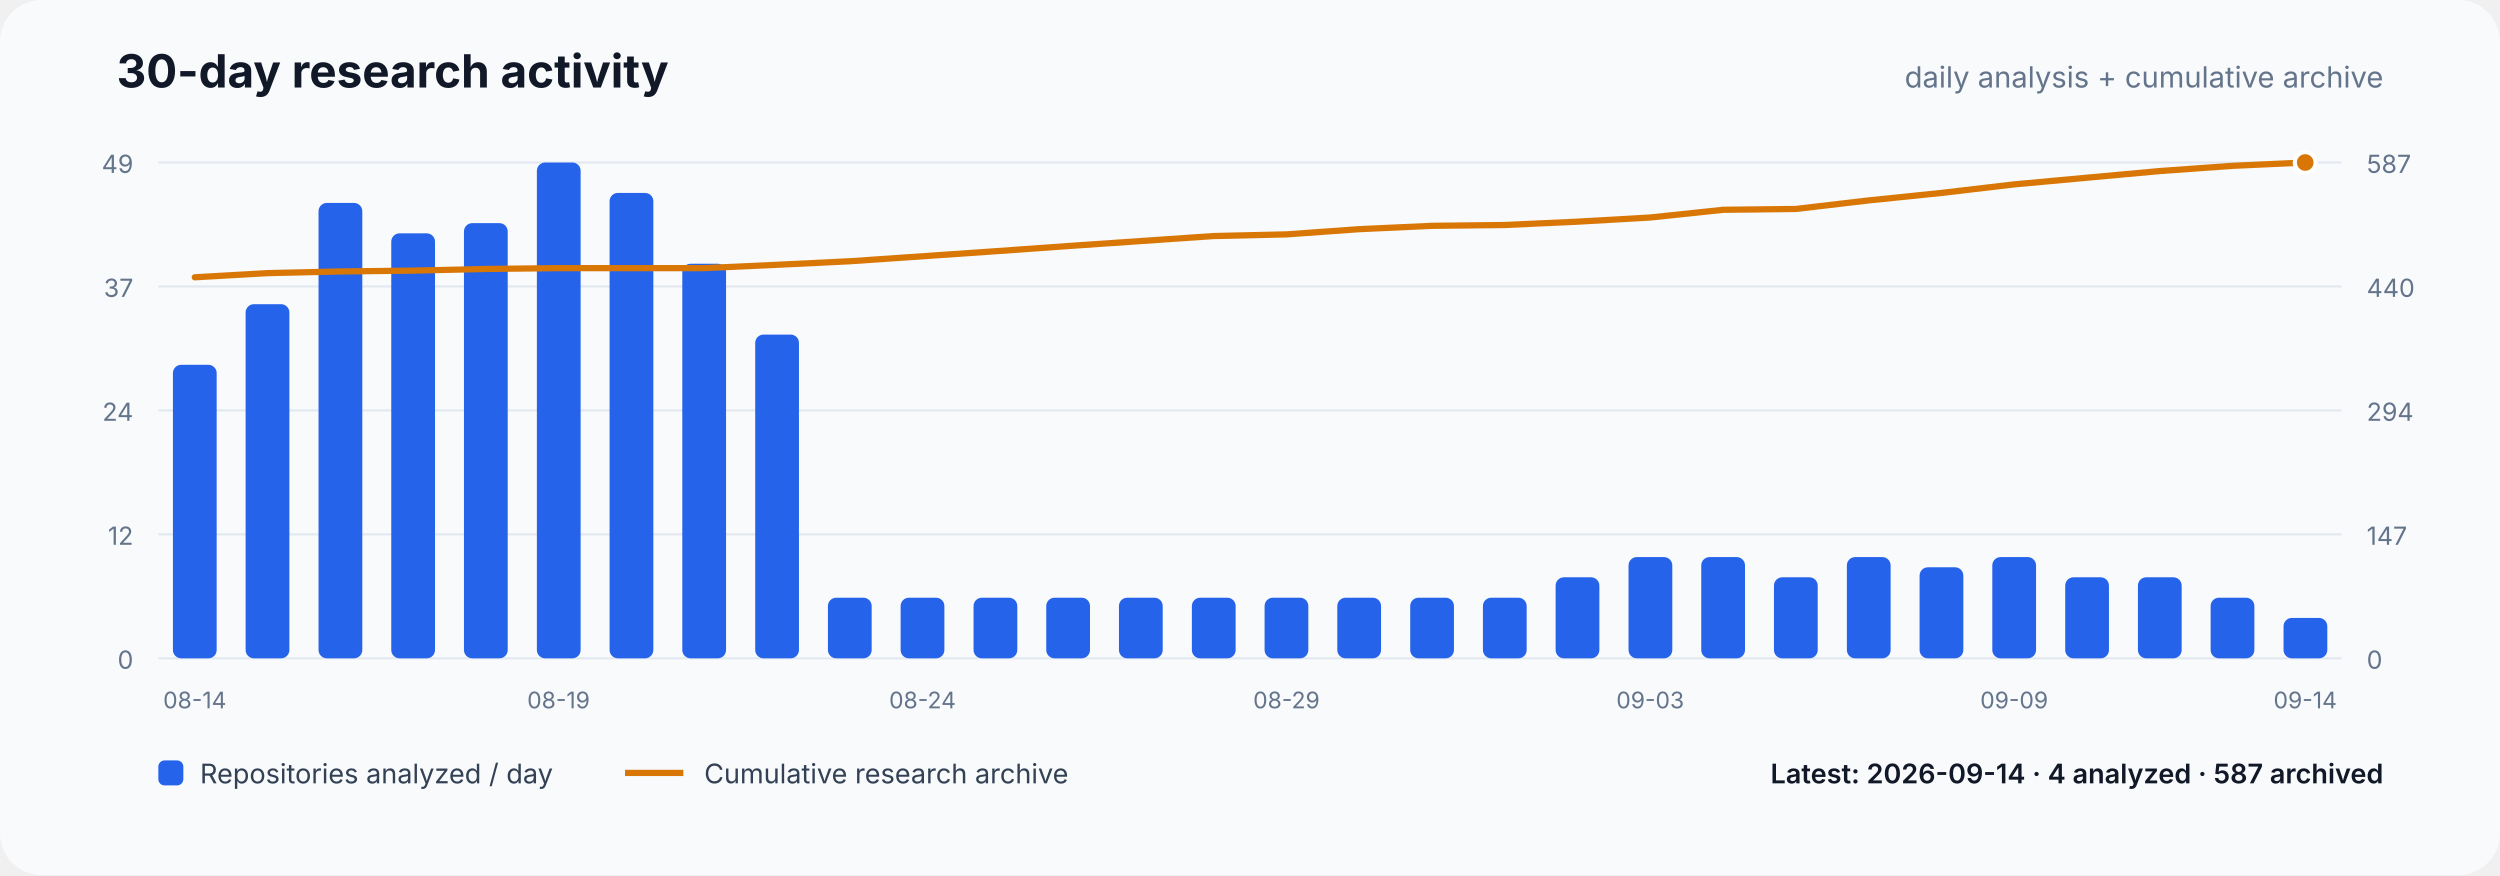
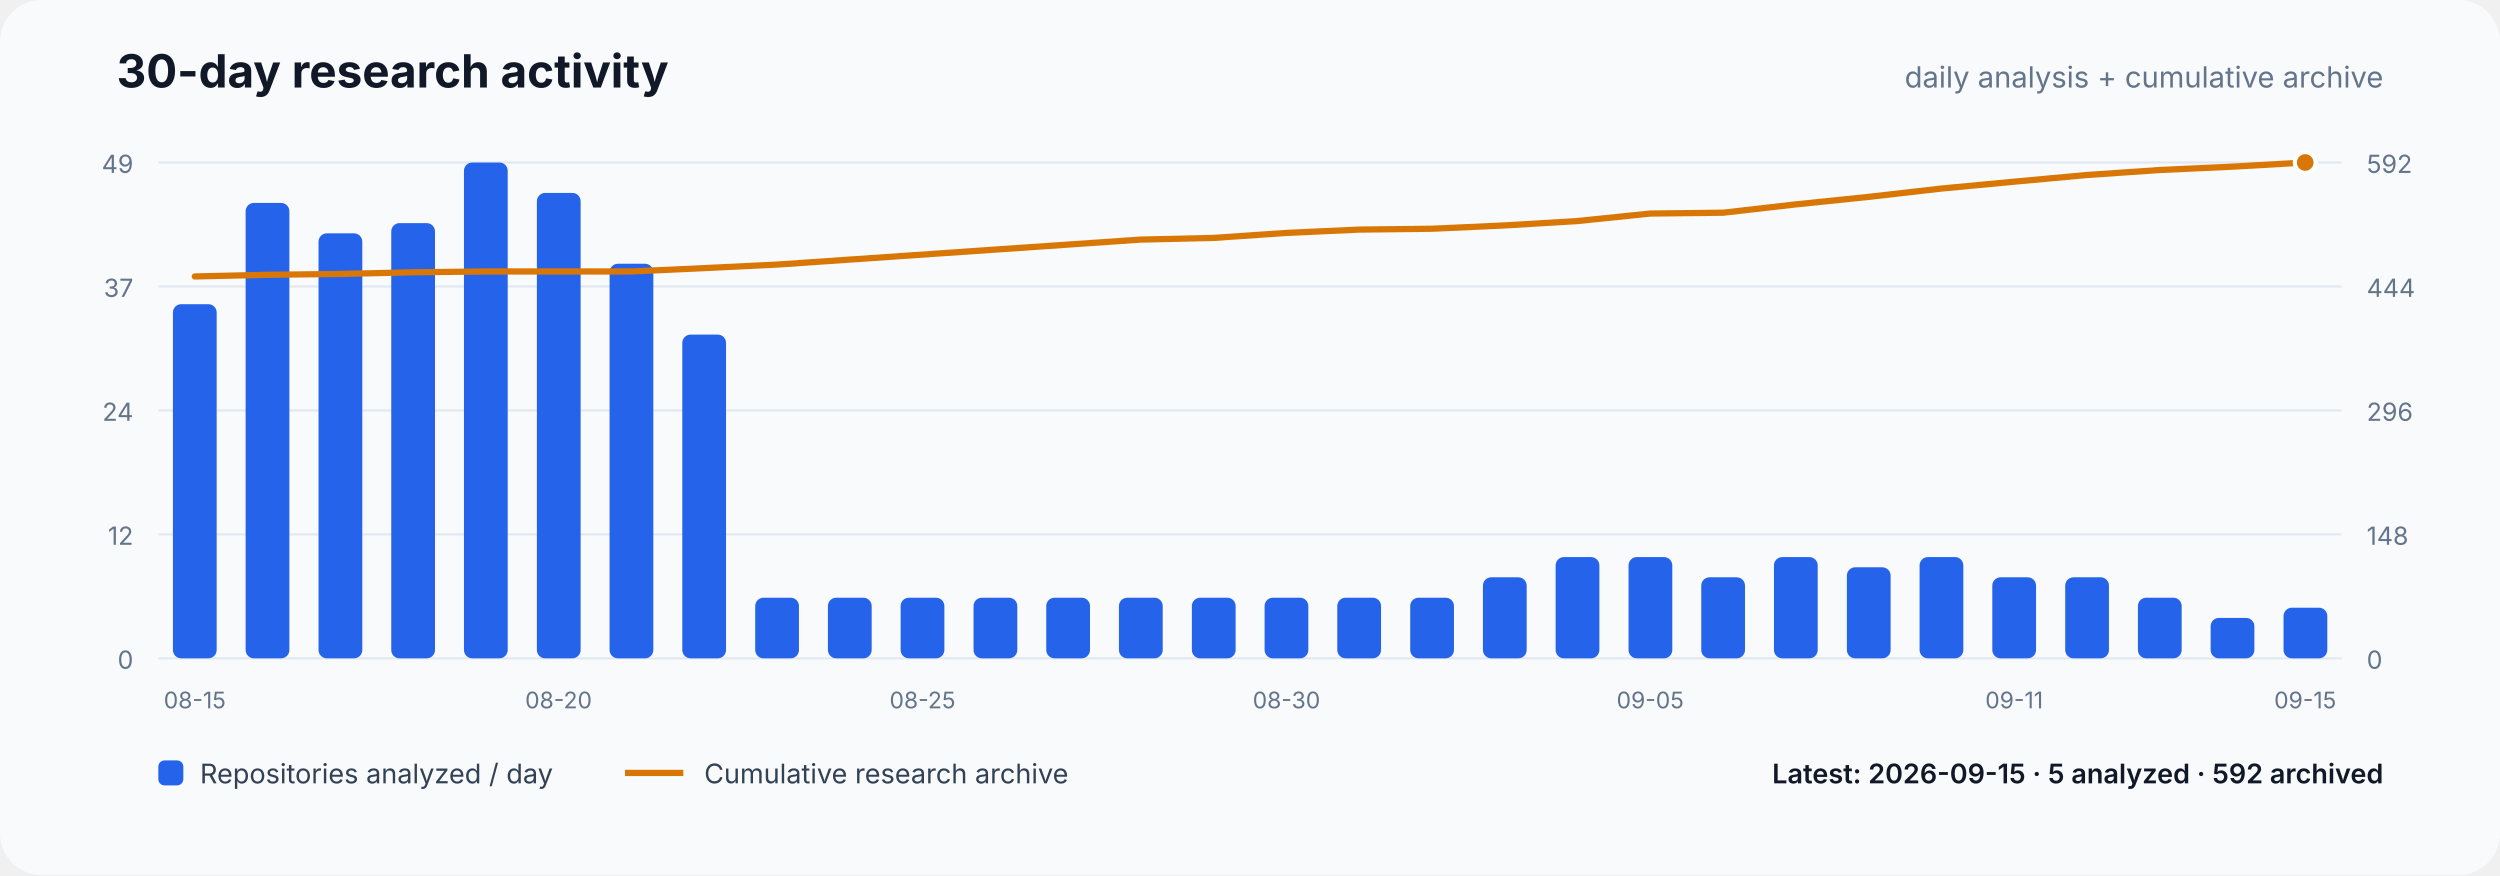
<svg xmlns="http://www.w3.org/2000/svg" width="1200" height="420" viewBox="0 0 1200 420" role="img" aria-labelledby="title desc">
  <rect width="1200" height="420" rx="20" fill="#f8fafc" />
  <text x="56" y="42" font-family="Inter,system-ui,sans-serif" font-size="22" font-weight="700" fill="#111827">30-day research activity</text>
  <text x="1144" y="42" text-anchor="end" font-family="Inter,system-ui,sans-serif" font-size="14" fill="#64748b">daily analysis + cumulative archive</text>
  <line x1="76" y1="316.0" x2="1124" y2="316.0" stroke="#e2e8f0" />
  <text x="64" y="321.0" text-anchor="end" font-family="Inter,system-ui,sans-serif" font-size="12" fill="#64748b">0</text>
  <text x="1136" y="321.0" font-family="Inter,system-ui,sans-serif" font-size="12" fill="#64748b">0</text>
  <line x1="76" y1="256.5" x2="1124" y2="256.5" stroke="#e2e8f0" />
  <text x="64" y="261.5" text-anchor="end" font-family="Inter,system-ui,sans-serif" font-size="12" fill="#64748b">12</text>
-   <text x="1136" y="261.5" font-family="Inter,system-ui,sans-serif" font-size="12" fill="#64748b">147</text>
+   <text x="1136" y="261.5" font-family="Inter,system-ui,sans-serif" font-size="12" fill="#64748b">148</text>
  <line x1="76" y1="197.0" x2="1124" y2="197.0" stroke="#e2e8f0" />
  <text x="64" y="202.0" text-anchor="end" font-family="Inter,system-ui,sans-serif" font-size="12" fill="#64748b">24</text>
-   <text x="1136" y="202.0" font-family="Inter,system-ui,sans-serif" font-size="12" fill="#64748b">294</text>
+   <text x="1136" y="202.0" font-family="Inter,system-ui,sans-serif" font-size="12" fill="#64748b">296</text>
  <line x1="76" y1="137.5" x2="1124" y2="137.5" stroke="#e2e8f0" />
  <text x="64" y="142.5" text-anchor="end" font-family="Inter,system-ui,sans-serif" font-size="12" fill="#64748b">37</text>
-   <text x="1136" y="142.5" font-family="Inter,system-ui,sans-serif" font-size="12" fill="#64748b">440</text>
+   <text x="1136" y="142.5" font-family="Inter,system-ui,sans-serif" font-size="12" fill="#64748b">444</text>
  <line x1="76" y1="78.0" x2="1124" y2="78.0" stroke="#e2e8f0" />
  <text x="64" y="83.0" text-anchor="end" font-family="Inter,system-ui,sans-serif" font-size="12" fill="#64748b">49</text>
-   <text x="1136" y="83.0" font-family="Inter,system-ui,sans-serif" font-size="12" fill="#64748b">587</text>
-   <rect x="83.0" y="175.1" width="21.0" height="140.9" rx="4" fill="#2563eb" />
-   <text x="93.5" y="340" text-anchor="middle" font-family="Inter,system-ui,sans-serif" font-size="11" fill="#64748b">08-14</text>
-   <rect x="117.9" y="146.0" width="21.0" height="170.0" rx="4" fill="#2563eb" />
-   <rect x="152.9" y="97.4" width="21.0" height="218.6" rx="4" fill="#2563eb" />
-   <rect x="187.8" y="112.0" width="21.0" height="204.0" rx="4" fill="#2563eb" />
-   <rect x="222.7" y="107.1" width="21.0" height="208.9" rx="4" fill="#2563eb" />
-   <rect x="257.7" y="78.0" width="21.0" height="238.0" rx="4" fill="#2563eb" />
-   <text x="268.1" y="340" text-anchor="middle" font-family="Inter,system-ui,sans-serif" font-size="11" fill="#64748b">08-19</text>
-   <rect x="292.6" y="92.6" width="21.0" height="223.4" rx="4" fill="#2563eb" />
-   <rect x="327.5" y="126.6" width="21.0" height="189.4" rx="4" fill="#2563eb" />
-   <rect x="362.5" y="160.6" width="21.0" height="155.4" rx="4" fill="#2563eb" />
+   <text x="1136" y="83.0" font-family="Inter,system-ui,sans-serif" font-size="12" fill="#64748b">592</text>
+   <rect x="83.0" y="146.0" width="21.0" height="170.0" rx="4" fill="#2563eb" />
+   <text x="93.5" y="340" text-anchor="middle" font-family="Inter,system-ui,sans-serif" font-size="11" fill="#64748b">08-15</text>
+   <rect x="117.9" y="97.4" width="21.0" height="218.6" rx="4" fill="#2563eb" />
+   <rect x="152.9" y="112.0" width="21.0" height="204.0" rx="4" fill="#2563eb" />
+   <rect x="187.8" y="107.1" width="21.0" height="208.9" rx="4" fill="#2563eb" />
+   <rect x="222.7" y="78.0" width="21.0" height="238.0" rx="4" fill="#2563eb" />
+   <rect x="257.7" y="92.6" width="21.0" height="223.4" rx="4" fill="#2563eb" />
+   <text x="268.1" y="340" text-anchor="middle" font-family="Inter,system-ui,sans-serif" font-size="11" fill="#64748b">08-20</text>
+   <rect x="292.6" y="126.6" width="21.0" height="189.4" rx="4" fill="#2563eb" />
+   <rect x="327.5" y="160.6" width="21.0" height="155.4" rx="4" fill="#2563eb" />
+   <rect x="362.5" y="286.9" width="21.0" height="29.1" rx="4" fill="#2563eb" />
  <rect x="397.4" y="286.9" width="21.0" height="29.1" rx="4" fill="#2563eb" />
  <rect x="432.3" y="286.9" width="21.0" height="29.1" rx="4" fill="#2563eb" />
-   <text x="442.8" y="340" text-anchor="middle" font-family="Inter,system-ui,sans-serif" font-size="11" fill="#64748b">08-24</text>
+   <text x="442.8" y="340" text-anchor="middle" font-family="Inter,system-ui,sans-serif" font-size="11" fill="#64748b">08-25</text>
  <rect x="467.3" y="286.9" width="21.0" height="29.1" rx="4" fill="#2563eb" />
  <rect x="502.2" y="286.9" width="21.0" height="29.1" rx="4" fill="#2563eb" />
  <rect x="537.1" y="286.9" width="21.0" height="29.1" rx="4" fill="#2563eb" />
  <rect x="572.1" y="286.9" width="21.0" height="29.1" rx="4" fill="#2563eb" />
  <rect x="607.0" y="286.9" width="21.0" height="29.1" rx="4" fill="#2563eb" />
-   <text x="617.5" y="340" text-anchor="middle" font-family="Inter,system-ui,sans-serif" font-size="11" fill="#64748b">08-29</text>
+   <text x="617.5" y="340" text-anchor="middle" font-family="Inter,system-ui,sans-serif" font-size="11" fill="#64748b">08-30</text>
  <rect x="641.9" y="286.9" width="21.0" height="29.1" rx="4" fill="#2563eb" />
  <rect x="676.9" y="286.9" width="21.0" height="29.1" rx="4" fill="#2563eb" />
-   <rect x="711.8" y="286.9" width="21.0" height="29.1" rx="4" fill="#2563eb" />
-   <rect x="746.7" y="277.1" width="21.0" height="38.9" rx="4" fill="#2563eb" />
+   <rect x="711.8" y="277.1" width="21.0" height="38.9" rx="4" fill="#2563eb" />
+   <rect x="746.7" y="267.4" width="21.0" height="48.6" rx="4" fill="#2563eb" />
  <rect x="781.7" y="267.4" width="21.0" height="48.6" rx="4" fill="#2563eb" />
-   <text x="792.1" y="340" text-anchor="middle" font-family="Inter,system-ui,sans-serif" font-size="11" fill="#64748b">09-03</text>
-   <rect x="816.6" y="267.4" width="21.0" height="48.6" rx="4" fill="#2563eb" />
-   <rect x="851.5" y="277.1" width="21.0" height="38.9" rx="4" fill="#2563eb" />
-   <rect x="886.5" y="267.4" width="21.0" height="48.6" rx="4" fill="#2563eb" />
-   <rect x="921.4" y="272.3" width="21.0" height="43.7" rx="4" fill="#2563eb" />
-   <rect x="956.3" y="267.4" width="21.0" height="48.6" rx="4" fill="#2563eb" />
-   <text x="966.8" y="340" text-anchor="middle" font-family="Inter,system-ui,sans-serif" font-size="11" fill="#64748b">09-09</text>
+   <text x="792.1" y="340" text-anchor="middle" font-family="Inter,system-ui,sans-serif" font-size="11" fill="#64748b">09-05</text>
+   <rect x="816.6" y="277.1" width="21.0" height="38.9" rx="4" fill="#2563eb" />
+   <rect x="851.5" y="267.4" width="21.0" height="48.6" rx="4" fill="#2563eb" />
+   <rect x="886.5" y="272.3" width="21.0" height="43.7" rx="4" fill="#2563eb" />
+   <rect x="921.4" y="267.4" width="21.0" height="48.6" rx="4" fill="#2563eb" />
+   <rect x="956.3" y="277.1" width="21.0" height="38.9" rx="4" fill="#2563eb" />
+   <text x="966.8" y="340" text-anchor="middle" font-family="Inter,system-ui,sans-serif" font-size="11" fill="#64748b">09-11</text>
  <rect x="991.3" y="277.1" width="21.0" height="38.9" rx="4" fill="#2563eb" />
-   <rect x="1026.2" y="277.1" width="21.0" height="38.9" rx="4" fill="#2563eb" />
-   <rect x="1061.1" y="286.9" width="21.0" height="29.1" rx="4" fill="#2563eb" />
-   <rect x="1096.1" y="296.6" width="21.0" height="19.4" rx="4" fill="#2563eb" />
-   <text x="1106.5" y="340" text-anchor="middle" font-family="Inter,system-ui,sans-serif" font-size="11" fill="#64748b">09-14</text>
-   <polyline points="93.5,133.1 128.4,131.1 163.3,130.3 198.3,129.9 233.2,129.1 268.1,128.7 303.1,128.7 338.0,128.7 372.9,127.1 407.9,125.4 442.8,123.0 477.7,120.6 512.7,118.1 547.6,115.7 582.5,113.3 617.5,112.5 652.4,110.0 687.3,108.4 722.3,108.0 757.2,106.4 792.1,104.4 827.1,100.7 862.0,100.3 896.9,96.2 931.9,92.6 966.8,88.5 1001.7,85.3 1036.7,82.1 1071.6,79.6 1106.5,78.0" fill="none" stroke="#d97706" stroke-width="3" stroke-linejoin="round" stroke-linecap="round" />
+   <rect x="1026.2" y="286.9" width="21.0" height="29.1" rx="4" fill="#2563eb" />
+   <rect x="1061.1" y="296.6" width="21.0" height="19.4" rx="4" fill="#2563eb" />
+   <rect x="1096.1" y="291.7" width="21.0" height="24.3" rx="4" fill="#2563eb" />
+   <text x="1106.5" y="340" text-anchor="middle" font-family="Inter,system-ui,sans-serif" font-size="11" fill="#64748b">09-15</text>
+   <polyline points="93.5,132.7 128.4,131.9 163.3,131.5 198.3,130.7 233.2,130.3 268.1,130.3 303.1,130.3 338.0,128.7 372.9,127.0 407.9,124.6 442.8,122.2 477.7,119.8 512.7,117.4 547.6,115.0 582.5,114.2 617.5,111.8 652.4,110.2 687.3,109.8 722.3,108.2 757.2,106.1 792.1,102.5 827.1,102.1 862.0,98.1 896.9,94.5 931.9,90.5 966.8,87.2 1001.7,84.0 1036.7,81.6 1071.6,80.0 1106.5,78.0" fill="none" stroke="#d97706" stroke-width="3" stroke-linejoin="round" stroke-linecap="round" />
  <circle cx="1106.5" cy="78.0" r="5" fill="#d97706" stroke="#fff" stroke-width="2" />
  <rect x="76" y="365" width="12" height="12" rx="3" fill="#2563eb" />
  <text x="96" y="376" font-family="Inter,system-ui,sans-serif" font-size="13" fill="#334155">Repositories analyzed / day</text>
  <line x1="300" y1="371" x2="328" y2="371" stroke="#d97706" stroke-width="3" />
  <text x="338" y="376" font-family="Inter,system-ui,sans-serif" font-size="13" fill="#334155">Cumulative research archive</text>
-   <text x="1144" y="376" text-anchor="end" font-family="Inter,system-ui,sans-serif" font-size="13" font-weight="600" fill="#111827">Latest: 2026-09-14 · 4 analyzed · 587 archived</text>
+   <text x="1144" y="376" text-anchor="end" font-family="Inter,system-ui,sans-serif" font-size="13" font-weight="600" fill="#111827">Latest: 2026-09-15 · 5 analyzed · 592 archived</text>
</svg>
